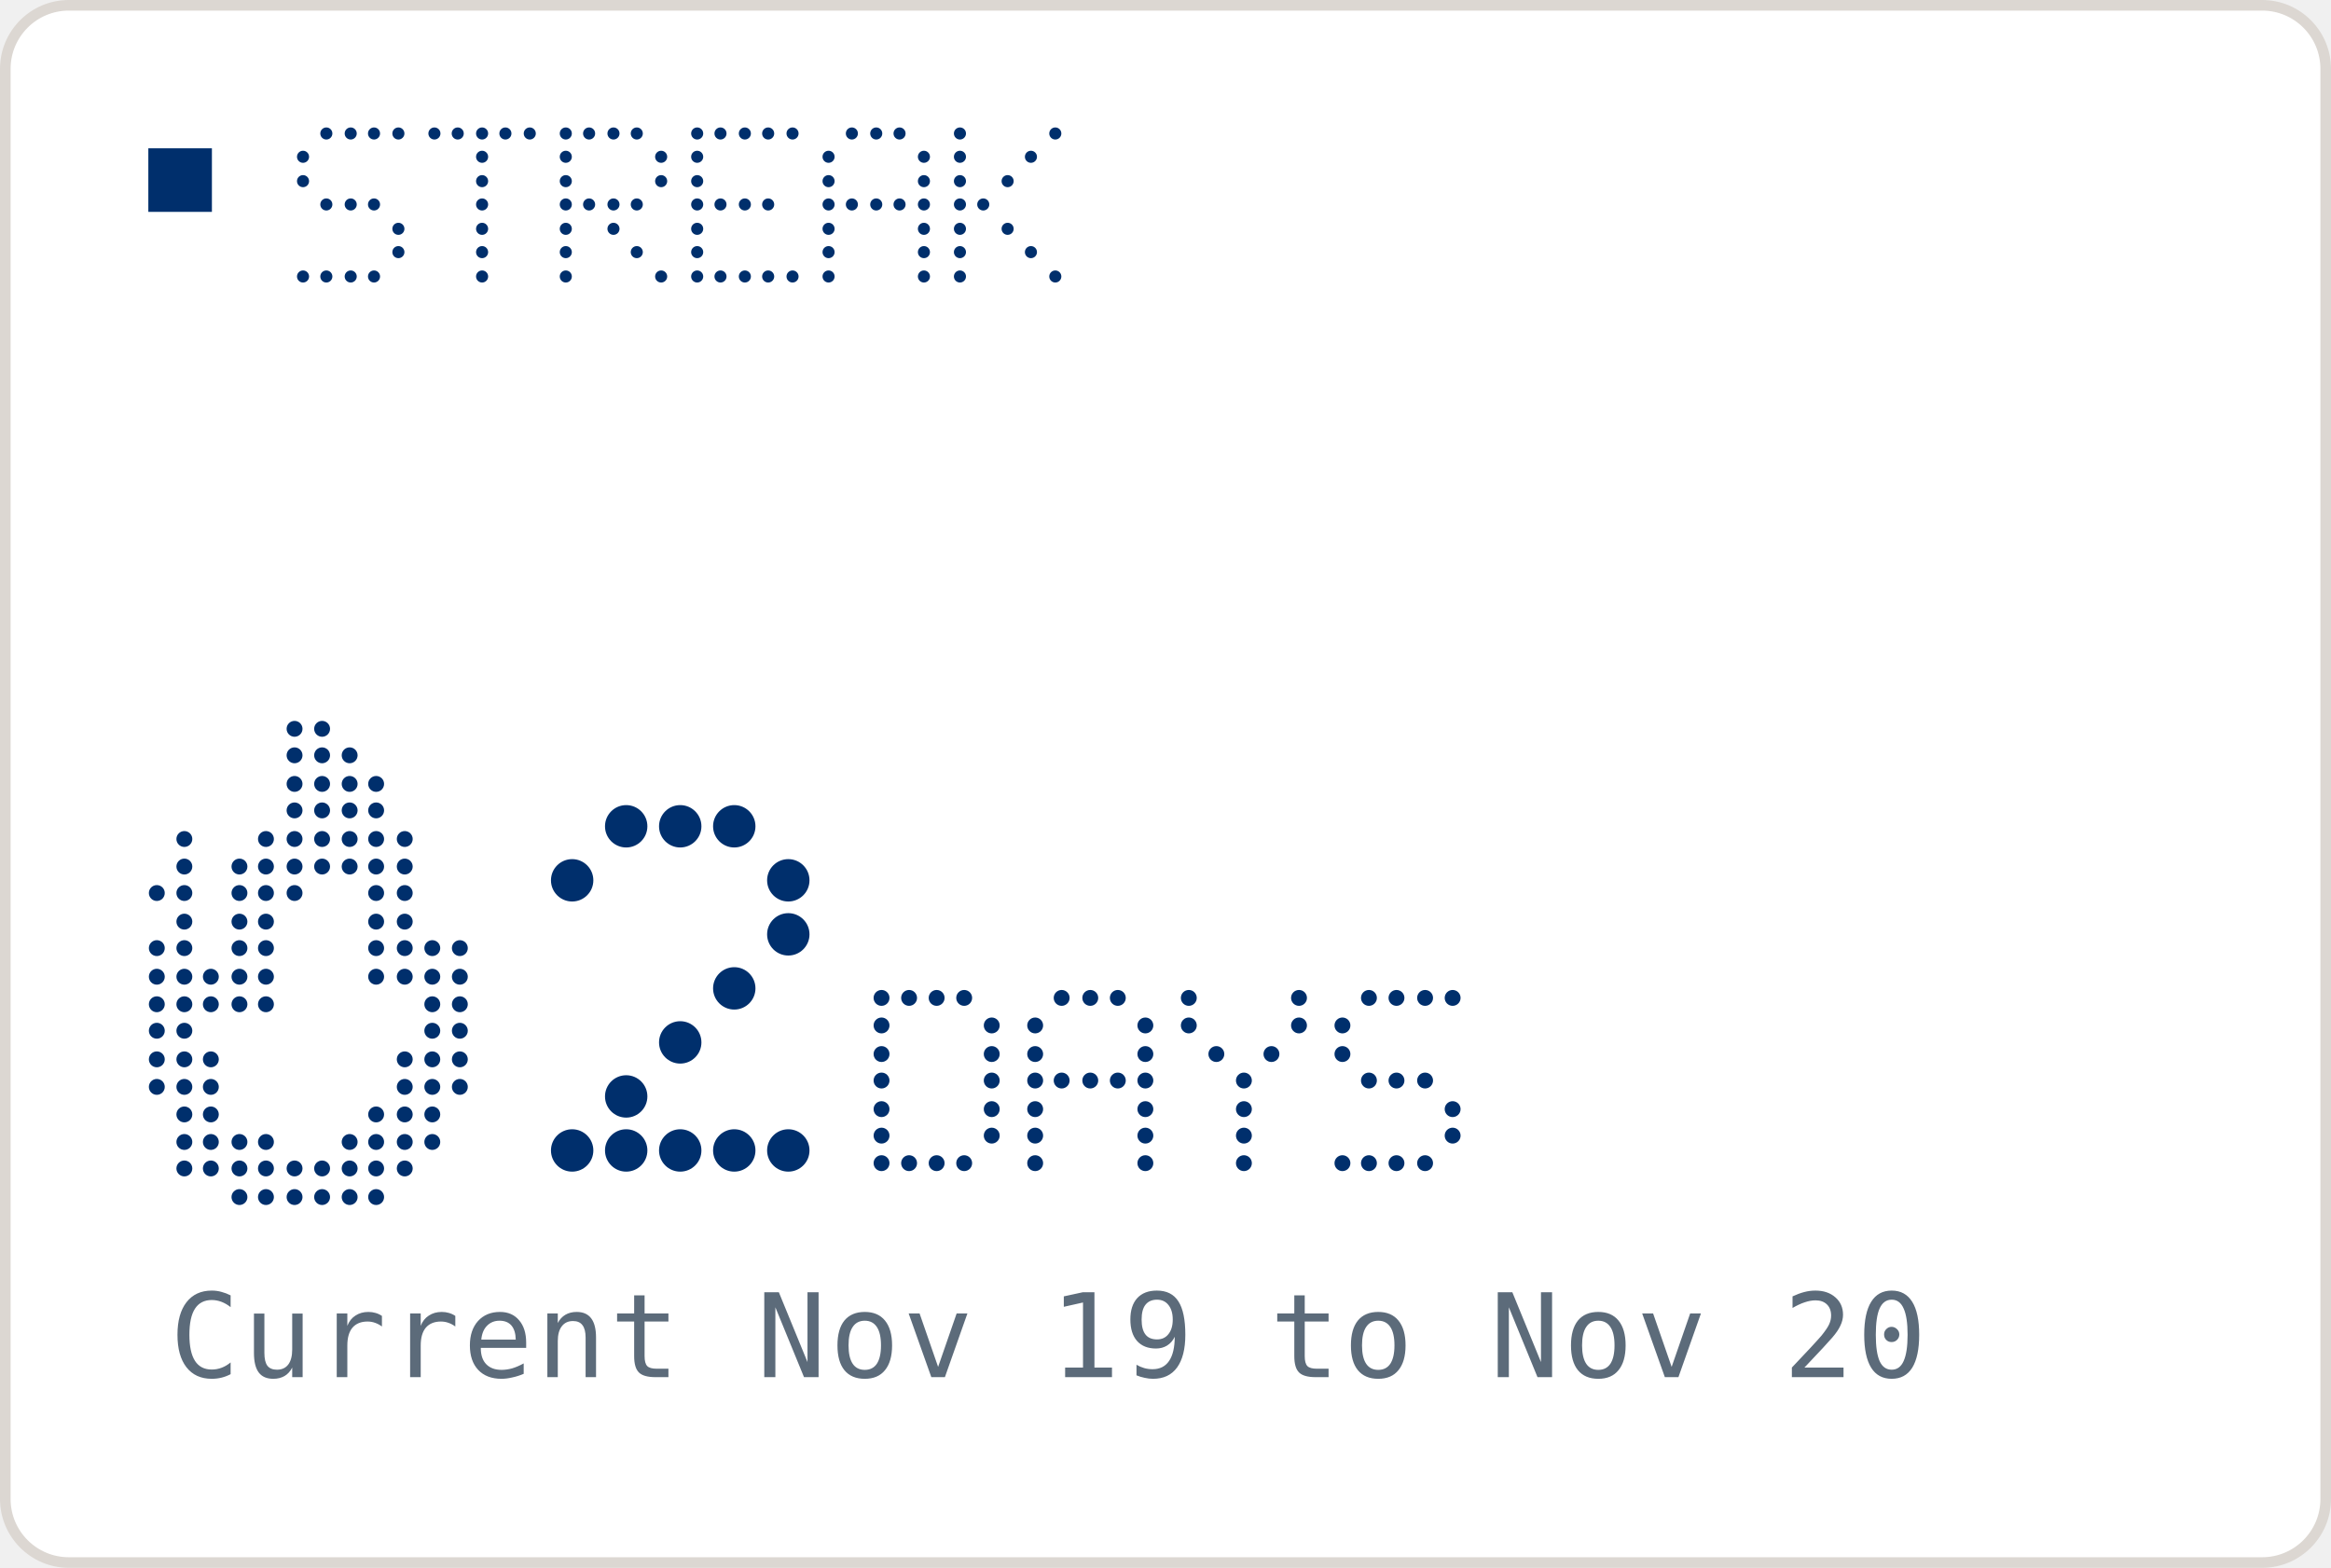
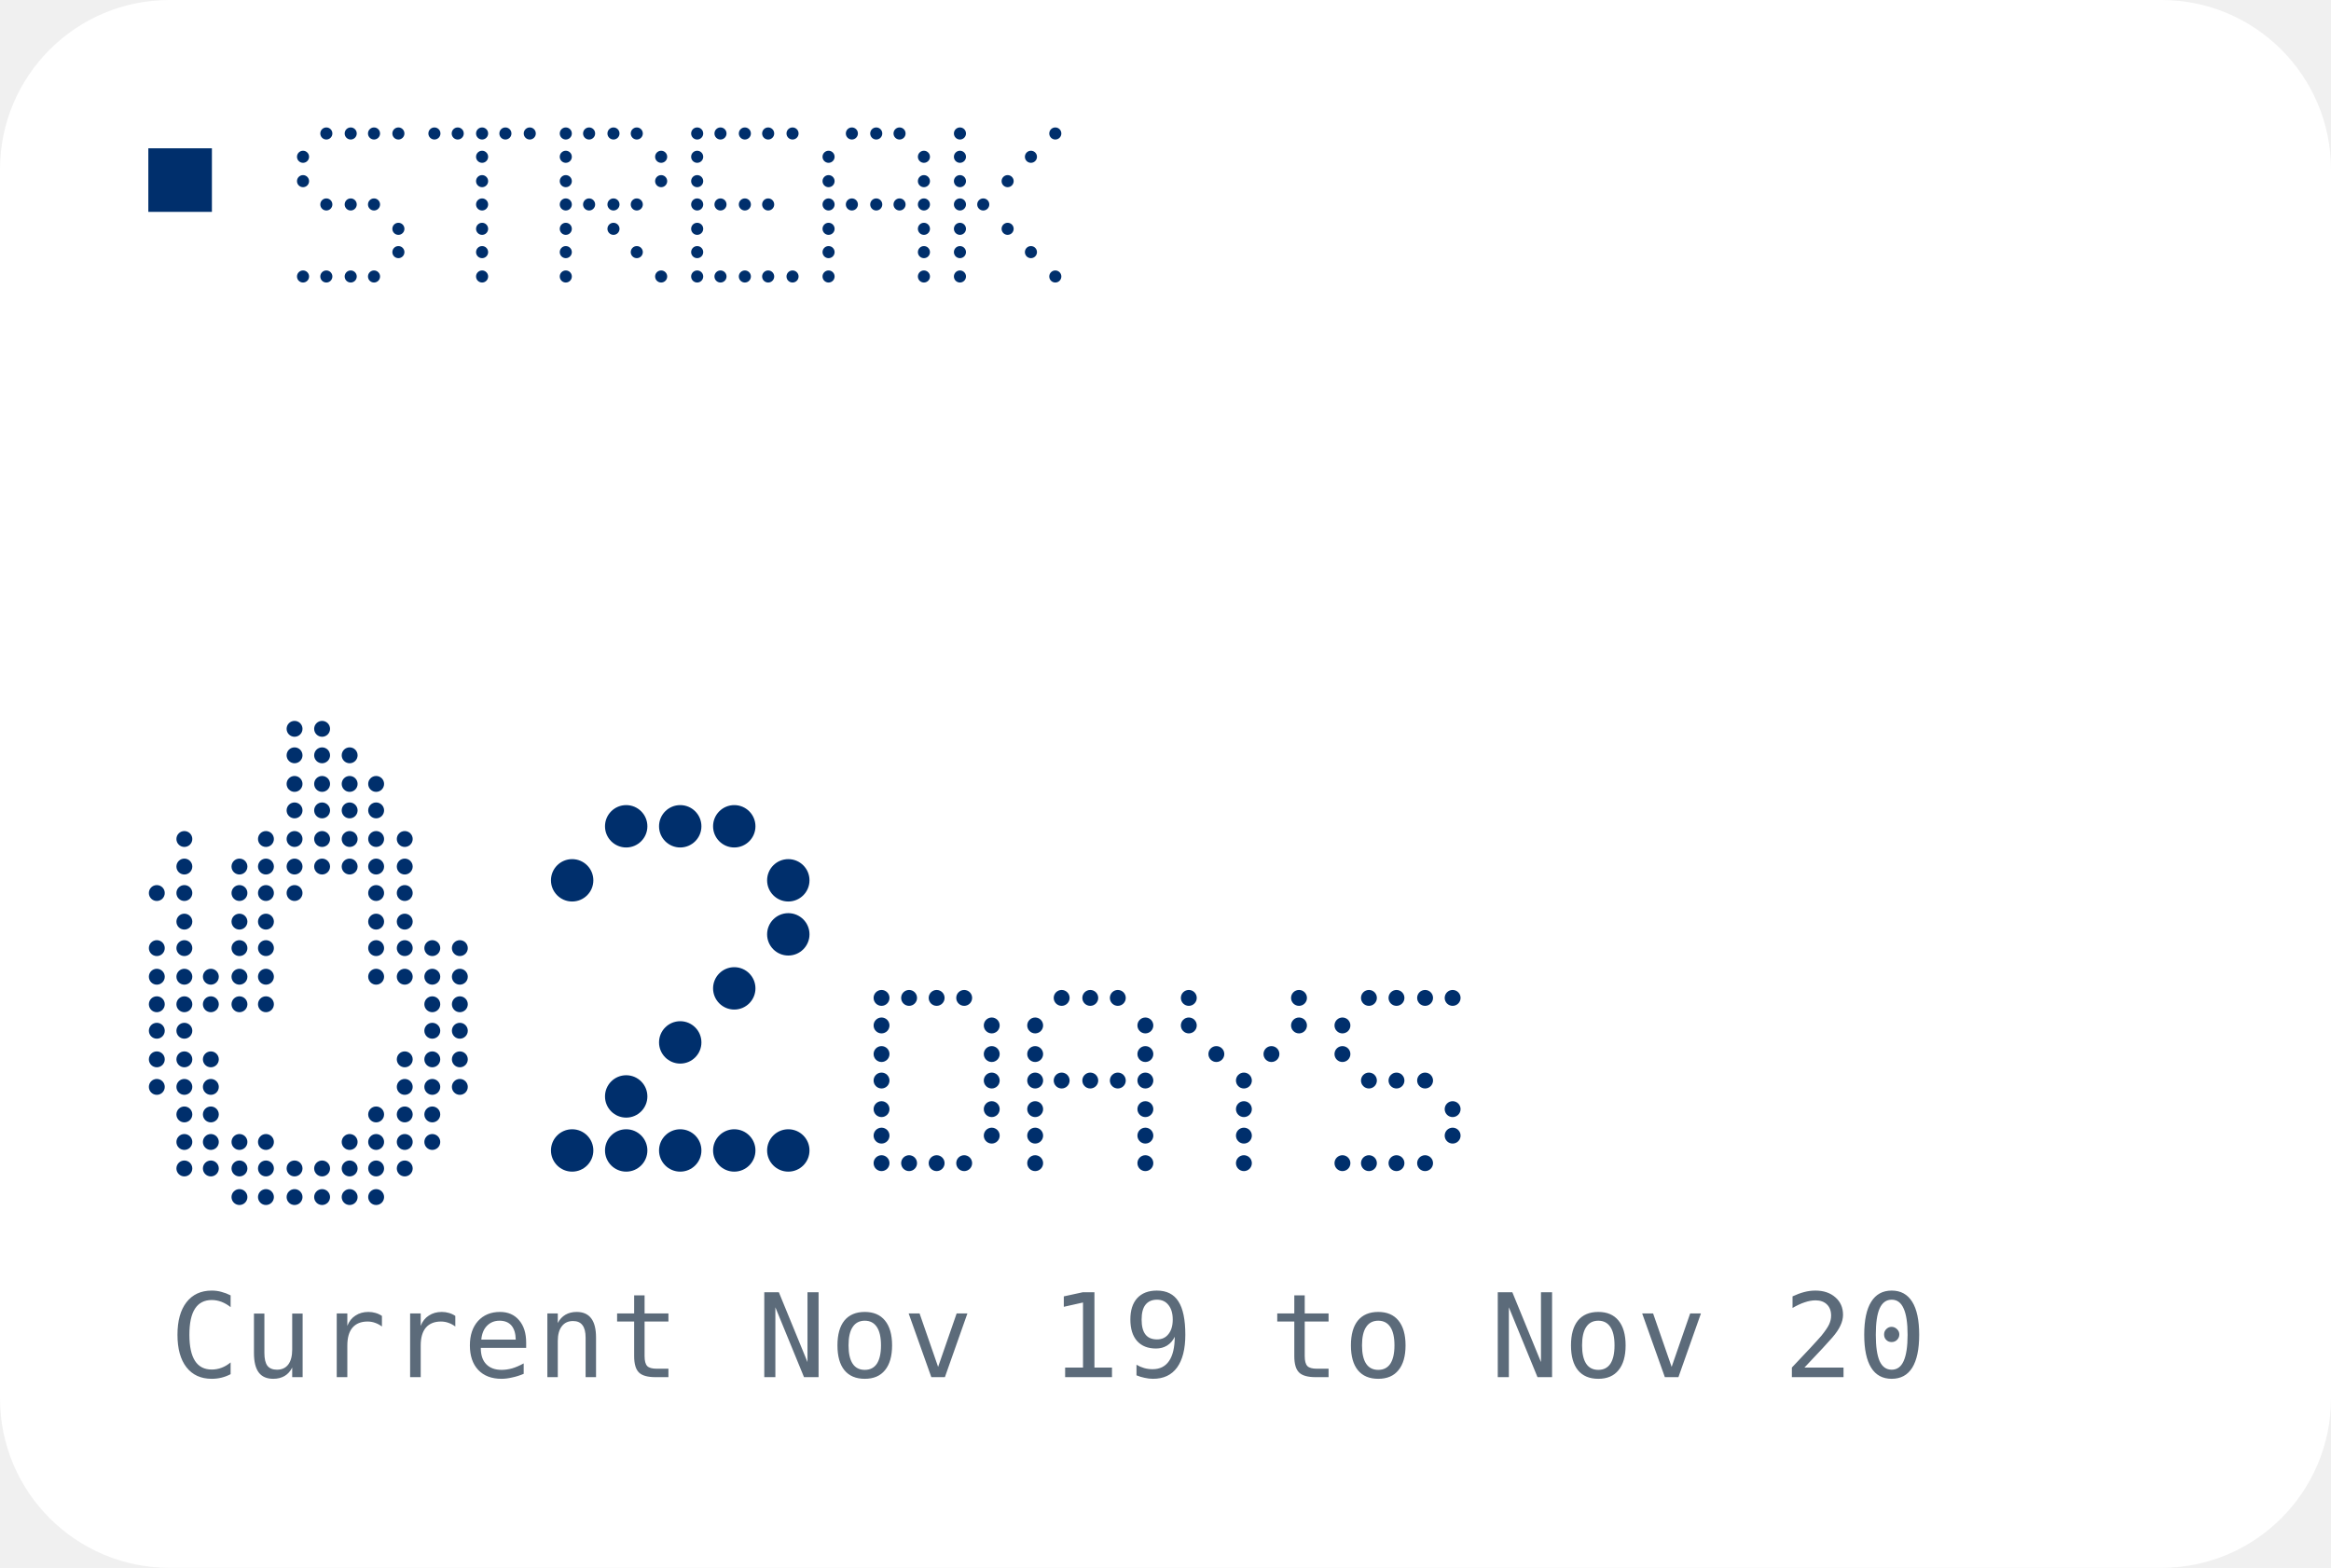
<svg xmlns="http://www.w3.org/2000/svg" width="220" height="148" viewBox="0 0 220 148" role="img">
-   <rect x="0.5" y="0.5" width="219" height="147" rx="6" fill="#FFFFFF" stroke="#DCD7D2" stroke-width="1" />
+   <rect width="220" height="148" rx="16" fill="#FFFFFF" />
  <rect x="14" y="14" width="6" height="6" fill="#002F6C" />
  <circle cx="30.8" cy="12.6" r="0.57" fill="#002F6C" />
  <circle cx="33.1" cy="12.6" r="0.57" fill="#002F6C" />
  <circle cx="35.3" cy="12.6" r="0.57" fill="#002F6C" />
  <circle cx="37.6" cy="12.6" r="0.57" fill="#002F6C" />
  <circle cx="28.6" cy="14.8" r="0.57" fill="#002F6C" />
  <circle cx="28.6" cy="17.1" r="0.57" fill="#002F6C" />
  <circle cx="30.8" cy="19.3" r="0.57" fill="#002F6C" />
  <circle cx="33.1" cy="19.3" r="0.57" fill="#002F6C" />
  <circle cx="35.3" cy="19.3" r="0.57" fill="#002F6C" />
  <circle cx="37.6" cy="21.6" r="0.57" fill="#002F6C" />
  <circle cx="37.6" cy="23.8" r="0.57" fill="#002F6C" />
  <circle cx="28.6" cy="26.1" r="0.57" fill="#002F6C" />
  <circle cx="30.8" cy="26.1" r="0.57" fill="#002F6C" />
  <circle cx="33.1" cy="26.1" r="0.57" fill="#002F6C" />
  <circle cx="35.3" cy="26.1" r="0.57" fill="#002F6C" />
  <circle cx="41.0" cy="12.6" r="0.57" fill="#002F6C" />
  <circle cx="43.2" cy="12.6" r="0.57" fill="#002F6C" />
  <circle cx="45.5" cy="12.6" r="0.57" fill="#002F6C" />
  <circle cx="47.7" cy="12.6" r="0.57" fill="#002F6C" />
  <circle cx="50.0" cy="12.6" r="0.57" fill="#002F6C" />
  <circle cx="45.5" cy="14.8" r="0.57" fill="#002F6C" />
  <circle cx="45.5" cy="17.1" r="0.57" fill="#002F6C" />
  <circle cx="45.5" cy="19.3" r="0.57" fill="#002F6C" />
  <circle cx="45.5" cy="21.6" r="0.57" fill="#002F6C" />
  <circle cx="45.5" cy="23.8" r="0.57" fill="#002F6C" />
  <circle cx="45.5" cy="26.1" r="0.57" fill="#002F6C" />
  <circle cx="53.4" cy="12.6" r="0.57" fill="#002F6C" />
  <circle cx="55.6" cy="12.6" r="0.57" fill="#002F6C" />
  <circle cx="57.9" cy="12.6" r="0.57" fill="#002F6C" />
  <circle cx="60.1" cy="12.6" r="0.57" fill="#002F6C" />
  <circle cx="53.4" cy="14.8" r="0.57" fill="#002F6C" />
  <circle cx="62.4" cy="14.8" r="0.57" fill="#002F6C" />
  <circle cx="53.4" cy="17.1" r="0.57" fill="#002F6C" />
  <circle cx="62.4" cy="17.1" r="0.57" fill="#002F6C" />
  <circle cx="53.4" cy="19.3" r="0.57" fill="#002F6C" />
  <circle cx="55.6" cy="19.3" r="0.57" fill="#002F6C" />
  <circle cx="57.9" cy="19.3" r="0.57" fill="#002F6C" />
  <circle cx="60.1" cy="19.3" r="0.57" fill="#002F6C" />
  <circle cx="53.4" cy="21.6" r="0.57" fill="#002F6C" />
  <circle cx="57.9" cy="21.6" r="0.57" fill="#002F6C" />
  <circle cx="53.4" cy="23.8" r="0.57" fill="#002F6C" />
  <circle cx="60.1" cy="23.8" r="0.57" fill="#002F6C" />
  <circle cx="53.4" cy="26.1" r="0.57" fill="#002F6C" />
  <circle cx="62.4" cy="26.1" r="0.57" fill="#002F6C" />
  <circle cx="65.8" cy="12.6" r="0.57" fill="#002F6C" />
  <circle cx="68.0" cy="12.6" r="0.57" fill="#002F6C" />
  <circle cx="70.3" cy="12.6" r="0.57" fill="#002F6C" />
  <circle cx="72.5" cy="12.6" r="0.57" fill="#002F6C" />
  <circle cx="74.8" cy="12.6" r="0.57" fill="#002F6C" />
  <circle cx="65.8" cy="14.8" r="0.57" fill="#002F6C" />
  <circle cx="65.8" cy="17.1" r="0.57" fill="#002F6C" />
  <circle cx="65.8" cy="19.3" r="0.57" fill="#002F6C" />
  <circle cx="68.0" cy="19.3" r="0.57" fill="#002F6C" />
  <circle cx="70.3" cy="19.3" r="0.57" fill="#002F6C" />
  <circle cx="72.5" cy="19.3" r="0.57" fill="#002F6C" />
  <circle cx="65.8" cy="21.6" r="0.57" fill="#002F6C" />
  <circle cx="65.8" cy="23.8" r="0.57" fill="#002F6C" />
  <circle cx="65.8" cy="26.1" r="0.57" fill="#002F6C" />
  <circle cx="68.0" cy="26.1" r="0.57" fill="#002F6C" />
  <circle cx="70.3" cy="26.1" r="0.57" fill="#002F6C" />
  <circle cx="72.5" cy="26.1" r="0.57" fill="#002F6C" />
  <circle cx="74.8" cy="26.1" r="0.57" fill="#002F6C" />
  <circle cx="80.4" cy="12.6" r="0.57" fill="#002F6C" />
  <circle cx="82.7" cy="12.6" r="0.57" fill="#002F6C" />
  <circle cx="84.9" cy="12.6" r="0.57" fill="#002F6C" />
  <circle cx="78.2" cy="14.8" r="0.57" fill="#002F6C" />
  <circle cx="87.2" cy="14.8" r="0.57" fill="#002F6C" />
  <circle cx="78.2" cy="17.1" r="0.57" fill="#002F6C" />
  <circle cx="87.2" cy="17.1" r="0.57" fill="#002F6C" />
  <circle cx="78.2" cy="19.3" r="0.57" fill="#002F6C" />
  <circle cx="80.4" cy="19.3" r="0.57" fill="#002F6C" />
  <circle cx="82.7" cy="19.3" r="0.57" fill="#002F6C" />
  <circle cx="84.9" cy="19.3" r="0.57" fill="#002F6C" />
  <circle cx="87.2" cy="19.3" r="0.57" fill="#002F6C" />
  <circle cx="78.2" cy="21.6" r="0.57" fill="#002F6C" />
  <circle cx="87.2" cy="21.6" r="0.57" fill="#002F6C" />
  <circle cx="78.2" cy="23.8" r="0.57" fill="#002F6C" />
  <circle cx="87.2" cy="23.8" r="0.57" fill="#002F6C" />
  <circle cx="78.2" cy="26.1" r="0.57" fill="#002F6C" />
  <circle cx="87.2" cy="26.1" r="0.57" fill="#002F6C" />
  <circle cx="90.6" cy="12.6" r="0.57" fill="#002F6C" />
  <circle cx="99.6" cy="12.6" r="0.57" fill="#002F6C" />
  <circle cx="90.6" cy="14.8" r="0.57" fill="#002F6C" />
  <circle cx="97.3" cy="14.8" r="0.57" fill="#002F6C" />
  <circle cx="90.6" cy="17.1" r="0.57" fill="#002F6C" />
  <circle cx="95.1" cy="17.1" r="0.57" fill="#002F6C" />
  <circle cx="90.6" cy="19.3" r="0.57" fill="#002F6C" />
  <circle cx="92.8" cy="19.3" r="0.57" fill="#002F6C" />
  <circle cx="90.6" cy="21.6" r="0.57" fill="#002F6C" />
  <circle cx="95.1" cy="21.6" r="0.57" fill="#002F6C" />
  <circle cx="90.6" cy="23.8" r="0.57" fill="#002F6C" />
  <circle cx="97.3" cy="23.8" r="0.57" fill="#002F6C" />
  <circle cx="90.6" cy="26.1" r="0.57" fill="#002F6C" />
  <circle cx="99.6" cy="26.1" r="0.57" fill="#002F6C" />
  <circle cx="27.8" cy="68.8" r="0.75" fill="#002F6C" />
  <circle cx="30.4" cy="68.8" r="0.75" fill="#002F6C" />
  <circle cx="27.8" cy="71.3" r="0.75" fill="#002F6C" />
  <circle cx="30.4" cy="71.3" r="0.75" fill="#002F6C" />
  <circle cx="33.0" cy="71.3" r="0.75" fill="#002F6C" />
  <circle cx="27.8" cy="74.0" r="0.75" fill="#002F6C" />
  <circle cx="30.4" cy="74.0" r="0.75" fill="#002F6C" />
  <circle cx="33.0" cy="74.0" r="0.75" fill="#002F6C" />
  <circle cx="35.5" cy="74.0" r="0.75" fill="#002F6C" />
  <circle cx="27.8" cy="76.5" r="0.75" fill="#002F6C" />
  <circle cx="30.4" cy="76.5" r="0.75" fill="#002F6C" />
  <circle cx="33.0" cy="76.5" r="0.75" fill="#002F6C" />
  <circle cx="35.5" cy="76.5" r="0.75" fill="#002F6C" />
  <circle cx="17.4" cy="79.2" r="0.75" fill="#002F6C" />
  <circle cx="25.1" cy="79.2" r="0.75" fill="#002F6C" />
  <circle cx="27.8" cy="79.2" r="0.75" fill="#002F6C" />
  <circle cx="30.4" cy="79.2" r="0.75" fill="#002F6C" />
  <circle cx="33.0" cy="79.2" r="0.75" fill="#002F6C" />
  <circle cx="35.5" cy="79.2" r="0.75" fill="#002F6C" />
  <circle cx="38.2" cy="79.2" r="0.75" fill="#002F6C" />
  <circle cx="17.4" cy="81.8" r="0.75" fill="#002F6C" />
  <circle cx="22.6" cy="81.8" r="0.75" fill="#002F6C" />
  <circle cx="25.1" cy="81.8" r="0.75" fill="#002F6C" />
  <circle cx="27.8" cy="81.8" r="0.75" fill="#002F6C" />
  <circle cx="30.4" cy="81.8" r="0.75" fill="#002F6C" />
  <circle cx="33.0" cy="81.8" r="0.75" fill="#002F6C" />
  <circle cx="35.5" cy="81.8" r="0.75" fill="#002F6C" />
  <circle cx="38.2" cy="81.8" r="0.75" fill="#002F6C" />
  <circle cx="14.8" cy="84.3" r="0.75" fill="#002F6C" />
  <circle cx="17.4" cy="84.3" r="0.75" fill="#002F6C" />
  <circle cx="22.6" cy="84.3" r="0.75" fill="#002F6C" />
  <circle cx="25.1" cy="84.3" r="0.75" fill="#002F6C" />
  <circle cx="27.8" cy="84.3" r="0.75" fill="#002F6C" />
  <circle cx="35.5" cy="84.3" r="0.75" fill="#002F6C" />
  <circle cx="38.2" cy="84.3" r="0.75" fill="#002F6C" />
  <circle cx="17.4" cy="87.0" r="0.75" fill="#002F6C" />
  <circle cx="22.6" cy="87.0" r="0.75" fill="#002F6C" />
  <circle cx="25.1" cy="87.0" r="0.75" fill="#002F6C" />
  <circle cx="35.5" cy="87.0" r="0.75" fill="#002F6C" />
  <circle cx="38.2" cy="87.0" r="0.75" fill="#002F6C" />
  <circle cx="14.8" cy="89.5" r="0.75" fill="#002F6C" />
  <circle cx="17.4" cy="89.5" r="0.75" fill="#002F6C" />
  <circle cx="22.6" cy="89.5" r="0.75" fill="#002F6C" />
  <circle cx="25.1" cy="89.5" r="0.75" fill="#002F6C" />
  <circle cx="35.5" cy="89.5" r="0.75" fill="#002F6C" />
  <circle cx="38.2" cy="89.5" r="0.75" fill="#002F6C" />
  <circle cx="40.8" cy="89.5" r="0.75" fill="#002F6C" />
  <circle cx="43.4" cy="89.5" r="0.75" fill="#002F6C" />
  <circle cx="14.8" cy="92.2" r="0.75" fill="#002F6C" />
  <circle cx="17.4" cy="92.2" r="0.75" fill="#002F6C" />
  <circle cx="19.9" cy="92.2" r="0.75" fill="#002F6C" />
  <circle cx="22.6" cy="92.2" r="0.75" fill="#002F6C" />
  <circle cx="25.1" cy="92.2" r="0.75" fill="#002F6C" />
  <circle cx="35.5" cy="92.2" r="0.75" fill="#002F6C" />
  <circle cx="38.2" cy="92.2" r="0.75" fill="#002F6C" />
  <circle cx="40.8" cy="92.2" r="0.75" fill="#002F6C" />
  <circle cx="43.4" cy="92.2" r="0.75" fill="#002F6C" />
  <circle cx="14.8" cy="94.8" r="0.75" fill="#002F6C" />
  <circle cx="17.4" cy="94.8" r="0.75" fill="#002F6C" />
  <circle cx="19.9" cy="94.8" r="0.75" fill="#002F6C" />
  <circle cx="22.6" cy="94.8" r="0.75" fill="#002F6C" />
  <circle cx="25.1" cy="94.8" r="0.75" fill="#002F6C" />
  <circle cx="40.8" cy="94.8" r="0.75" fill="#002F6C" />
  <circle cx="43.4" cy="94.8" r="0.75" fill="#002F6C" />
  <circle cx="14.8" cy="97.3" r="0.75" fill="#002F6C" />
  <circle cx="17.4" cy="97.3" r="0.75" fill="#002F6C" />
  <circle cx="40.8" cy="97.3" r="0.75" fill="#002F6C" />
  <circle cx="43.4" cy="97.3" r="0.75" fill="#002F6C" />
  <circle cx="14.8" cy="100.0" r="0.75" fill="#002F6C" />
  <circle cx="17.4" cy="100.0" r="0.75" fill="#002F6C" />
  <circle cx="19.9" cy="100.0" r="0.75" fill="#002F6C" />
  <circle cx="38.2" cy="100.0" r="0.75" fill="#002F6C" />
  <circle cx="40.8" cy="100.0" r="0.75" fill="#002F6C" />
  <circle cx="43.4" cy="100.0" r="0.75" fill="#002F6C" />
  <circle cx="14.8" cy="102.6" r="0.75" fill="#002F6C" />
  <circle cx="17.4" cy="102.6" r="0.75" fill="#002F6C" />
  <circle cx="19.9" cy="102.6" r="0.75" fill="#002F6C" />
  <circle cx="38.2" cy="102.6" r="0.75" fill="#002F6C" />
  <circle cx="40.8" cy="102.6" r="0.75" fill="#002F6C" />
  <circle cx="43.4" cy="102.6" r="0.75" fill="#002F6C" />
  <circle cx="17.4" cy="105.2" r="0.75" fill="#002F6C" />
  <circle cx="19.9" cy="105.2" r="0.75" fill="#002F6C" />
  <circle cx="35.5" cy="105.2" r="0.75" fill="#002F6C" />
  <circle cx="38.2" cy="105.2" r="0.75" fill="#002F6C" />
  <circle cx="40.8" cy="105.2" r="0.75" fill="#002F6C" />
  <circle cx="17.4" cy="107.8" r="0.75" fill="#002F6C" />
  <circle cx="19.9" cy="107.8" r="0.75" fill="#002F6C" />
  <circle cx="22.6" cy="107.8" r="0.75" fill="#002F6C" />
  <circle cx="25.1" cy="107.8" r="0.75" fill="#002F6C" />
  <circle cx="33.0" cy="107.8" r="0.75" fill="#002F6C" />
  <circle cx="35.5" cy="107.8" r="0.75" fill="#002F6C" />
  <circle cx="38.2" cy="107.8" r="0.75" fill="#002F6C" />
  <circle cx="40.8" cy="107.8" r="0.75" fill="#002F6C" />
  <circle cx="17.4" cy="110.3" r="0.75" fill="#002F6C" />
  <circle cx="19.9" cy="110.3" r="0.75" fill="#002F6C" />
  <circle cx="22.6" cy="110.3" r="0.75" fill="#002F6C" />
  <circle cx="25.1" cy="110.3" r="0.75" fill="#002F6C" />
  <circle cx="27.8" cy="110.3" r="0.75" fill="#002F6C" />
  <circle cx="30.4" cy="110.3" r="0.75" fill="#002F6C" />
  <circle cx="33.0" cy="110.3" r="0.75" fill="#002F6C" />
  <circle cx="35.5" cy="110.3" r="0.75" fill="#002F6C" />
  <circle cx="38.2" cy="110.3" r="0.75" fill="#002F6C" />
  <circle cx="22.6" cy="113.0" r="0.75" fill="#002F6C" />
  <circle cx="25.1" cy="113.0" r="0.75" fill="#002F6C" />
  <circle cx="27.8" cy="113.0" r="0.75" fill="#002F6C" />
  <circle cx="30.4" cy="113.0" r="0.75" fill="#002F6C" />
  <circle cx="33.0" cy="113.0" r="0.75" fill="#002F6C" />
  <circle cx="35.5" cy="113.0" r="0.75" fill="#002F6C" />
  <circle cx="59.1" cy="78.0" r="2.00" fill="#002F6C" />
  <circle cx="64.2" cy="78.0" r="2.00" fill="#002F6C" />
  <circle cx="69.3" cy="78.0" r="2.00" fill="#002F6C" />
  <circle cx="54.0" cy="83.1" r="2.00" fill="#002F6C" />
  <circle cx="74.4" cy="83.1" r="2.00" fill="#002F6C" />
  <circle cx="74.4" cy="88.2" r="2.00" fill="#002F6C" />
  <circle cx="69.3" cy="93.3" r="2.00" fill="#002F6C" />
  <circle cx="64.2" cy="98.4" r="2.00" fill="#002F6C" />
  <circle cx="59.1" cy="103.5" r="2.00" fill="#002F6C" />
  <circle cx="54.0" cy="108.6" r="2.00" fill="#002F6C" />
  <circle cx="59.1" cy="108.6" r="2.00" fill="#002F6C" />
  <circle cx="64.2" cy="108.6" r="2.00" fill="#002F6C" />
  <circle cx="69.3" cy="108.6" r="2.00" fill="#002F6C" />
  <circle cx="74.4" cy="108.6" r="2.00" fill="#002F6C" />
  <circle cx="83.2" cy="94.2" r="0.75" fill="#002F6C" />
  <circle cx="85.8" cy="94.2" r="0.75" fill="#002F6C" />
  <circle cx="88.4" cy="94.2" r="0.75" fill="#002F6C" />
  <circle cx="91.0" cy="94.2" r="0.75" fill="#002F6C" />
  <circle cx="83.2" cy="96.8" r="0.75" fill="#002F6C" />
  <circle cx="93.6" cy="96.8" r="0.75" fill="#002F6C" />
  <circle cx="83.2" cy="99.5" r="0.75" fill="#002F6C" />
  <circle cx="93.6" cy="99.5" r="0.75" fill="#002F6C" />
  <circle cx="83.2" cy="102.0" r="0.75" fill="#002F6C" />
  <circle cx="93.6" cy="102.0" r="0.75" fill="#002F6C" />
  <circle cx="83.2" cy="104.7" r="0.75" fill="#002F6C" />
  <circle cx="93.6" cy="104.7" r="0.75" fill="#002F6C" />
  <circle cx="83.2" cy="107.2" r="0.75" fill="#002F6C" />
  <circle cx="93.6" cy="107.2" r="0.75" fill="#002F6C" />
  <circle cx="83.2" cy="109.8" r="0.75" fill="#002F6C" />
  <circle cx="85.8" cy="109.8" r="0.75" fill="#002F6C" />
  <circle cx="88.4" cy="109.8" r="0.75" fill="#002F6C" />
  <circle cx="91.0" cy="109.8" r="0.75" fill="#002F6C" />
  <circle cx="100.2" cy="94.2" r="0.75" fill="#002F6C" />
  <circle cx="102.9" cy="94.2" r="0.75" fill="#002F6C" />
  <circle cx="105.5" cy="94.2" r="0.75" fill="#002F6C" />
  <circle cx="97.7" cy="96.8" r="0.75" fill="#002F6C" />
  <circle cx="108.1" cy="96.8" r="0.75" fill="#002F6C" />
  <circle cx="97.7" cy="99.5" r="0.75" fill="#002F6C" />
  <circle cx="108.1" cy="99.5" r="0.75" fill="#002F6C" />
  <circle cx="97.7" cy="102.0" r="0.75" fill="#002F6C" />
  <circle cx="100.2" cy="102.0" r="0.75" fill="#002F6C" />
  <circle cx="102.9" cy="102.0" r="0.75" fill="#002F6C" />
  <circle cx="105.5" cy="102.0" r="0.75" fill="#002F6C" />
  <circle cx="108.1" cy="102.0" r="0.75" fill="#002F6C" />
  <circle cx="97.7" cy="104.7" r="0.75" fill="#002F6C" />
  <circle cx="108.1" cy="104.7" r="0.75" fill="#002F6C" />
  <circle cx="97.7" cy="107.2" r="0.75" fill="#002F6C" />
  <circle cx="108.1" cy="107.2" r="0.75" fill="#002F6C" />
  <circle cx="97.7" cy="109.8" r="0.75" fill="#002F6C" />
  <circle cx="108.1" cy="109.8" r="0.75" fill="#002F6C" />
  <circle cx="112.2" cy="94.2" r="0.75" fill="#002F6C" />
  <circle cx="122.6" cy="94.2" r="0.75" fill="#002F6C" />
  <circle cx="112.2" cy="96.8" r="0.75" fill="#002F6C" />
  <circle cx="122.6" cy="96.8" r="0.75" fill="#002F6C" />
  <circle cx="114.8" cy="99.5" r="0.75" fill="#002F6C" />
  <circle cx="120.0" cy="99.5" r="0.75" fill="#002F6C" />
  <circle cx="117.4" cy="102.0" r="0.75" fill="#002F6C" />
  <circle cx="117.4" cy="104.7" r="0.75" fill="#002F6C" />
  <circle cx="117.4" cy="107.2" r="0.75" fill="#002F6C" />
  <circle cx="117.4" cy="109.8" r="0.75" fill="#002F6C" />
  <circle cx="129.2" cy="94.2" r="0.75" fill="#002F6C" />
  <circle cx="131.8" cy="94.2" r="0.75" fill="#002F6C" />
  <circle cx="134.5" cy="94.2" r="0.75" fill="#002F6C" />
  <circle cx="137.1" cy="94.2" r="0.75" fill="#002F6C" />
  <circle cx="126.7" cy="96.8" r="0.75" fill="#002F6C" />
  <circle cx="126.7" cy="99.5" r="0.75" fill="#002F6C" />
  <circle cx="129.2" cy="102.0" r="0.75" fill="#002F6C" />
  <circle cx="131.8" cy="102.0" r="0.75" fill="#002F6C" />
  <circle cx="134.5" cy="102.0" r="0.75" fill="#002F6C" />
  <circle cx="137.1" cy="104.7" r="0.75" fill="#002F6C" />
  <circle cx="137.1" cy="107.2" r="0.75" fill="#002F6C" />
  <circle cx="126.7" cy="109.8" r="0.75" fill="#002F6C" />
  <circle cx="129.2" cy="109.8" r="0.75" fill="#002F6C" />
  <circle cx="131.8" cy="109.8" r="0.75" fill="#002F6C" />
  <circle cx="134.5" cy="109.8" r="0.75" fill="#002F6C" />
  <text x="16" y="130" fill="#5C6B7A" text-anchor="start" font-family="ui-monospace, Geist Mono, monospace" font-size="11" letter-spacing="0.3" dominant-baseline="auto">Current Nov 19 to Nov 20</text>
</svg>
